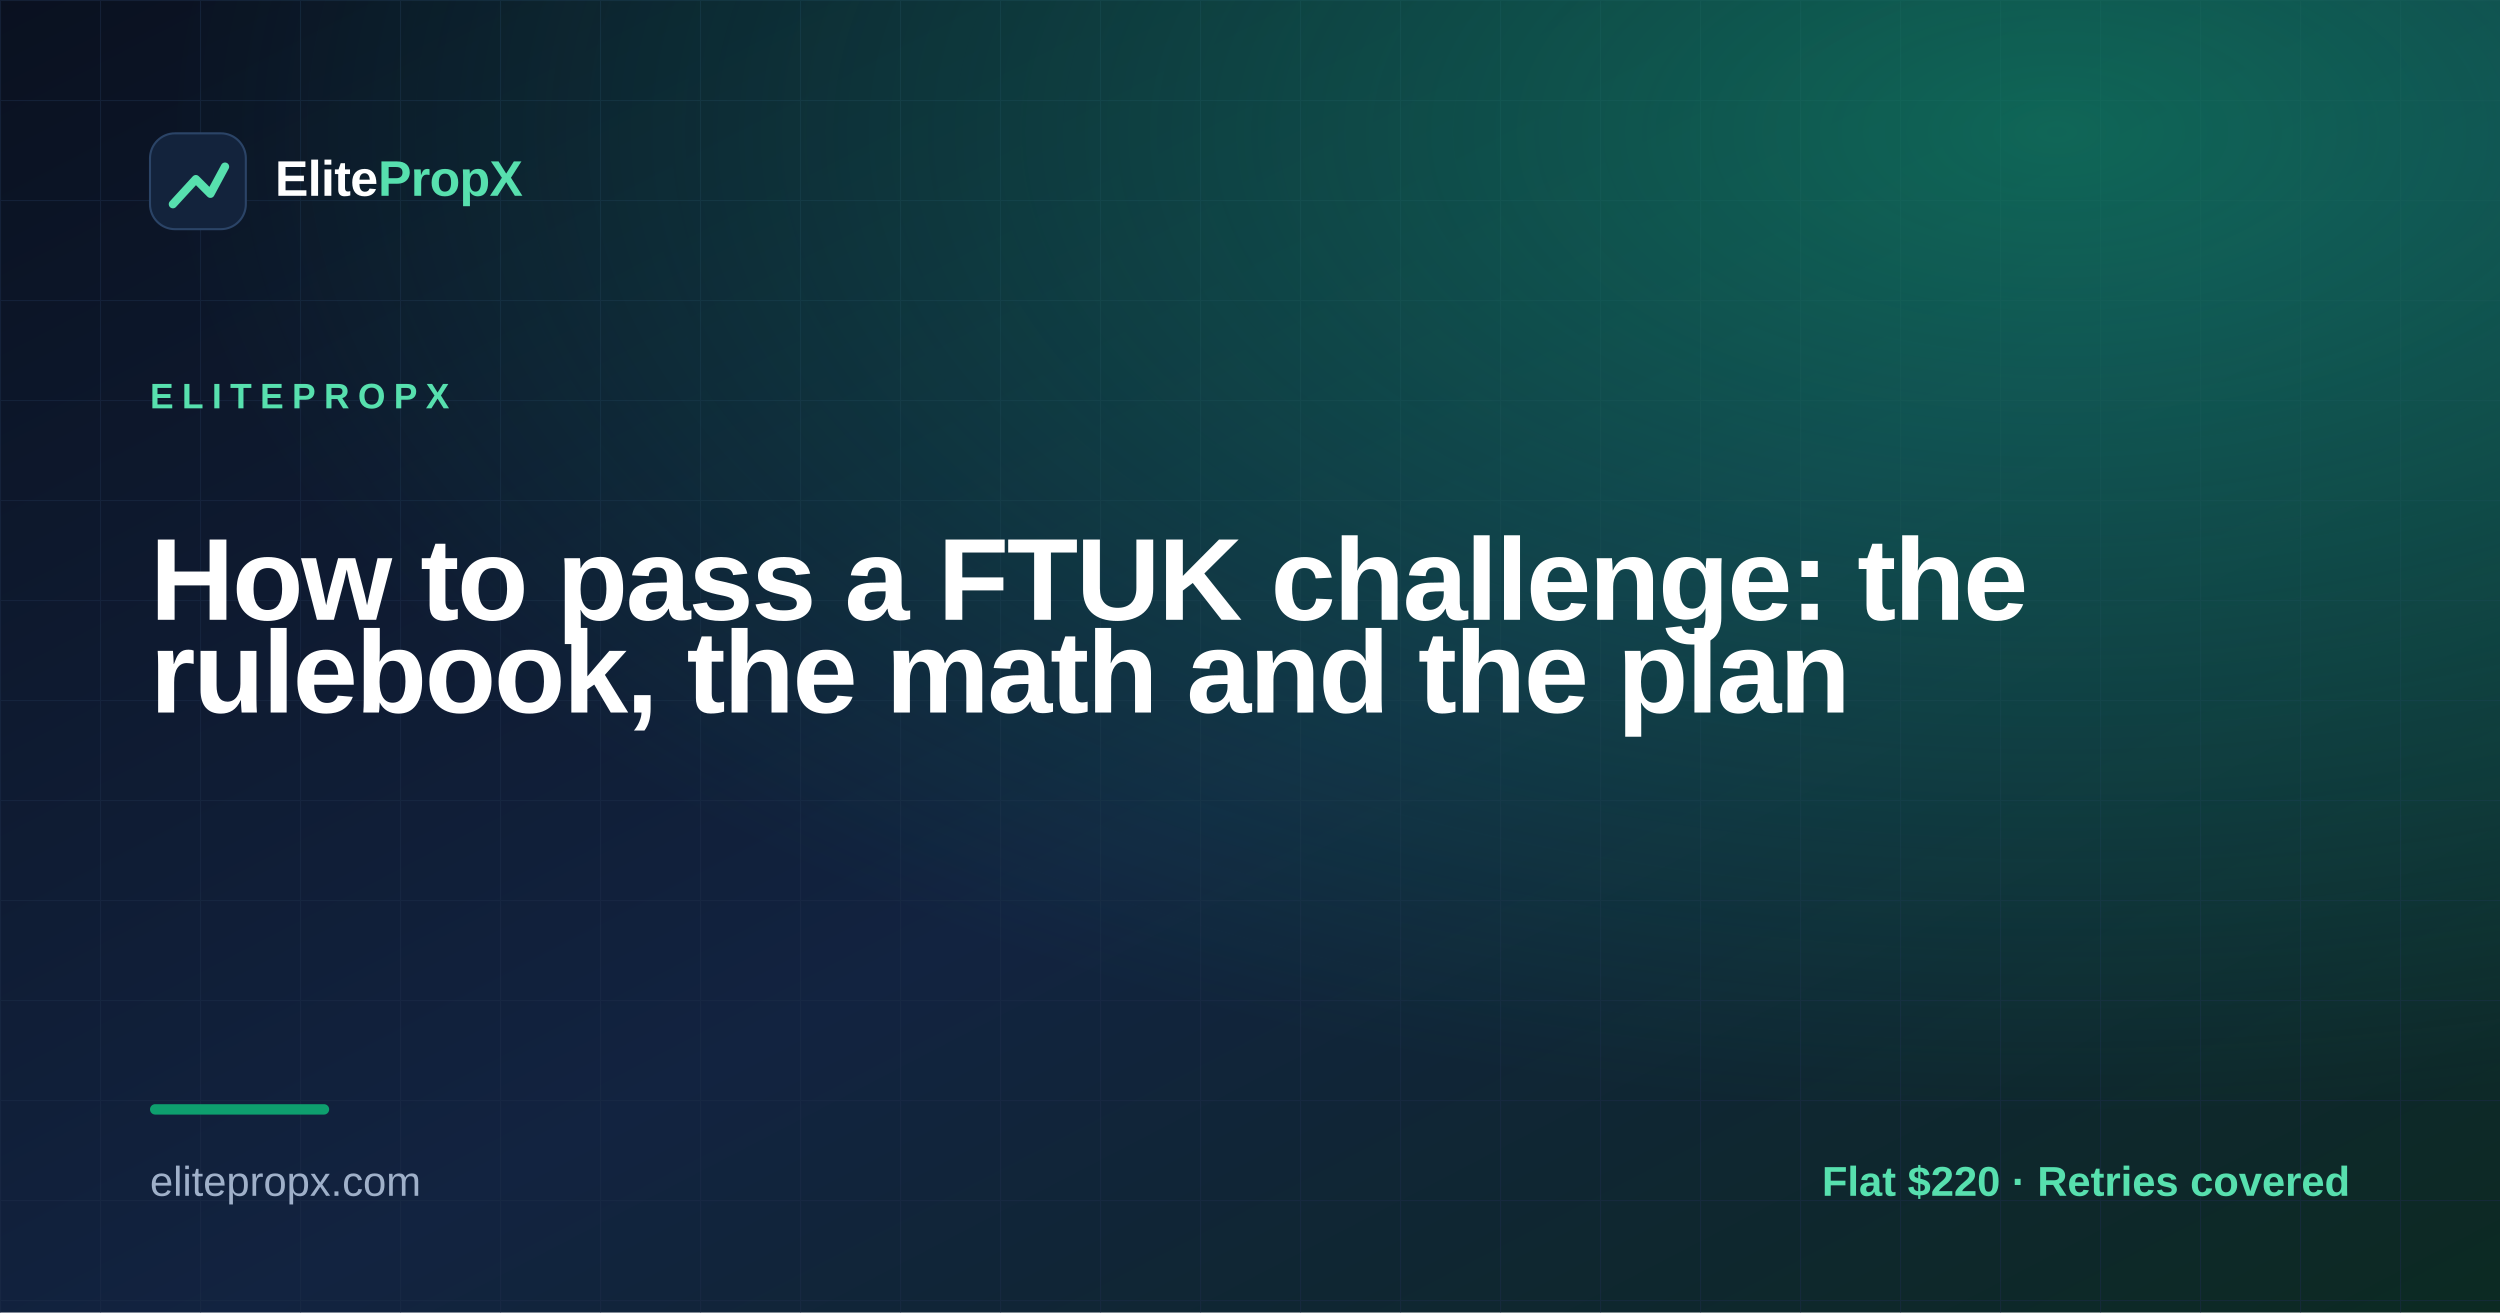
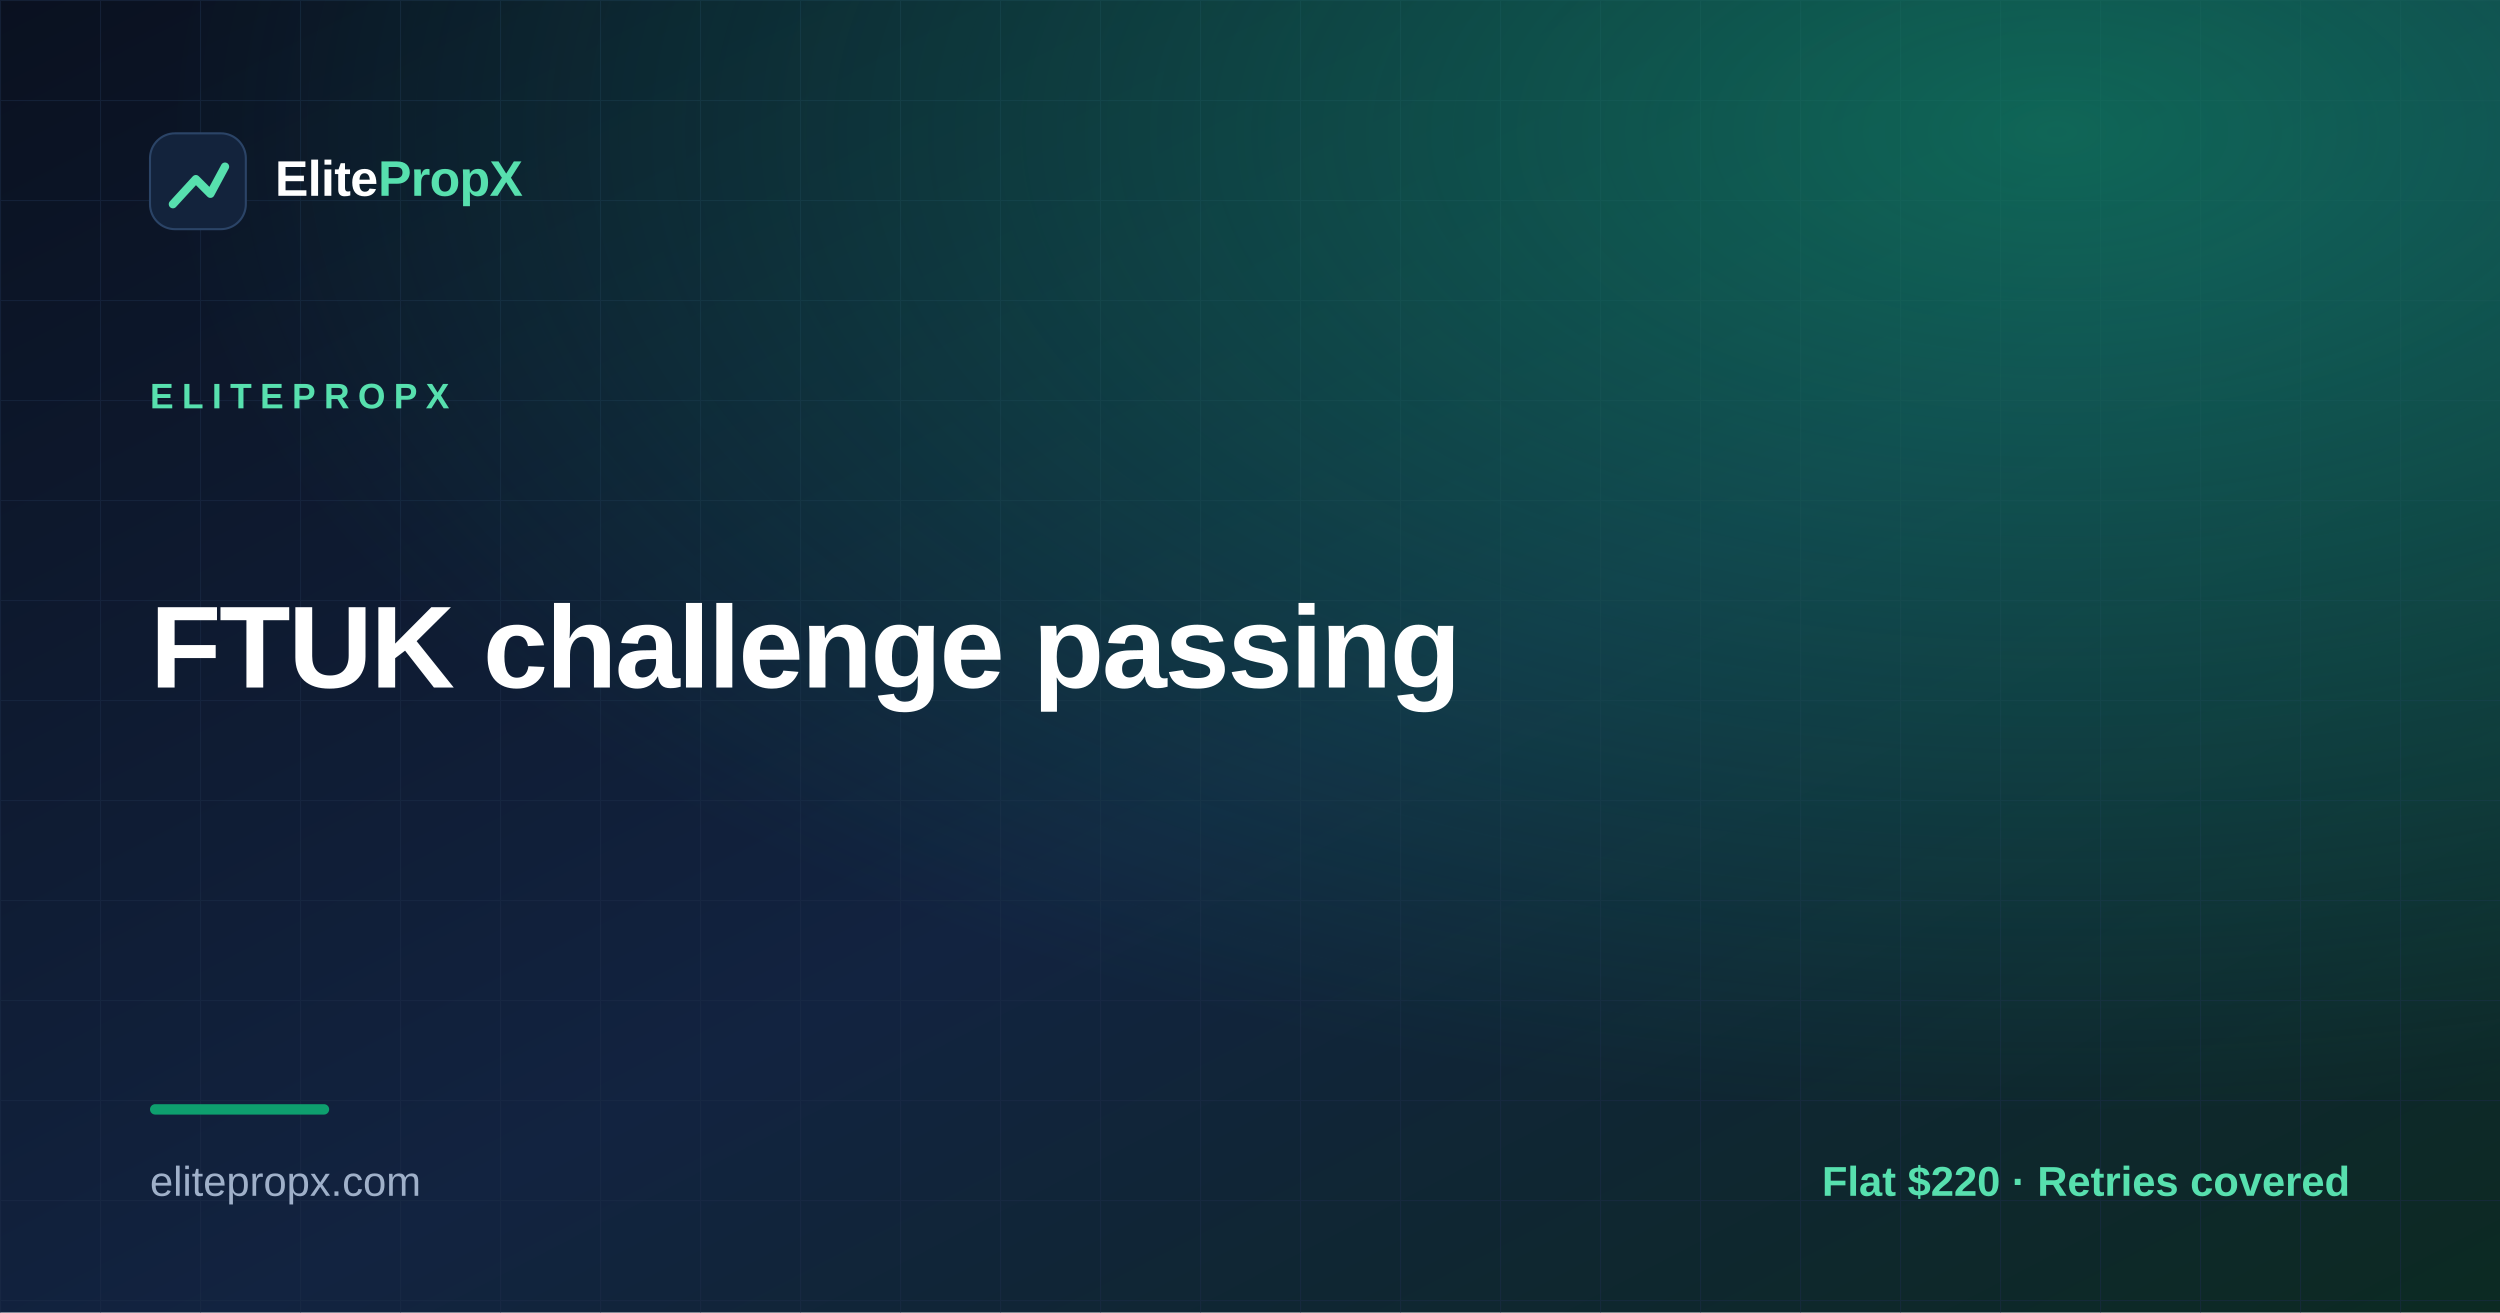
- <svg xmlns="http://www.w3.org/2000/svg" width="1200" height="630" viewBox="0 0 1200 630" role="img" aria-label="How to pass a FTUK challenge: the rulebook, the math and the plan" font-family="Arial, Helvetica, 'Segoe UI', sans-serif">
+ <svg xmlns="http://www.w3.org/2000/svg" width="1200" height="630" viewBox="0 0 1200 630" role="img" aria-label="FTUK challenge passing" font-family="Arial, Helvetica, 'Segoe UI', sans-serif">
  <defs>
    <linearGradient id="bg" x1="0" y1="0" x2="1" y2="1">
      <stop offset="0" stop-color="#0a1120" />
      <stop offset="0.55" stop-color="#122340" />
      <stop offset="1" stop-color="#0c2a22" />
    </linearGradient>
    <radialGradient id="glow" cx="0.82" cy="0.1" r="0.75">
      <stop offset="0" stop-color="#0e9f6e" stop-opacity="0.55" />
      <stop offset="1" stop-color="#0e9f6e" stop-opacity="0" />
    </radialGradient>
    <pattern id="ogg" width="48" height="48" patternUnits="userSpaceOnUse">
      <path d="M 48 0 L 0 0 0 48" fill="none" stroke="#1b2c47" stroke-width="1" />
    </pattern>
  </defs>
  <rect width="1200" height="630" fill="url(#bg)" />
  <rect width="1200" height="630" fill="url(#ogg)" opacity="0.55" />
  <rect width="1200" height="630" fill="url(#glow)" />
  <g transform="translate(72,64)">
    <rect width="46" height="46" rx="12" fill="#13233c" stroke="#2b4467" />
    <path d="M11 34 L22 22 L29 29 L36 16" fill="none" stroke="#57e0ae" stroke-width="4" stroke-linecap="round" stroke-linejoin="round" />
  </g>
  <text x="132" y="94" font-family="Arial, Helvetica, 'Segoe UI', sans-serif" font-size="24" font-weight="800" fill="#ffffff" letter-spacing="-0.3">Elite<tspan fill="#57e0ae">PropX</tspan>
  </text>
  <text x="72" y="196" font-family="Arial, Helvetica, 'Segoe UI', sans-serif" font-size="17" font-weight="800" fill="#57e0ae" letter-spacing="4">ELITEPROPX</text>
-   <text x="72" y="297.52" font-family="Arial, Helvetica, 'Segoe UI', sans-serif" font-size="56" font-weight="800" fill="#ffffff" letter-spacing="-1">How to pass a FTUK challenge: the</text>
-   <text x="72" y="342" font-family="Arial, Helvetica, 'Segoe UI', sans-serif" font-size="56" font-weight="800" fill="#ffffff" letter-spacing="-1">rulebook, the math and the plan</text>
+   <text x="72" y="330" font-family="Arial, Helvetica, 'Segoe UI', sans-serif" font-size="56" font-weight="800" fill="#ffffff" letter-spacing="-1">FTUK challenge passing</text>
  <rect x="72" y="530" width="86" height="5" rx="2.5" fill="#0e9f6e" />
  <text x="72" y="574" font-family="Arial, Helvetica, 'Segoe UI', sans-serif" font-size="20" fill="#9fb0c9">elitepropx.com</text>
  <text x="1128" y="574" font-family="Arial, Helvetica, 'Segoe UI', sans-serif" font-size="20" font-weight="700" fill="#57e0ae" text-anchor="end">Flat $220 · Retries covered</text>
</svg>
